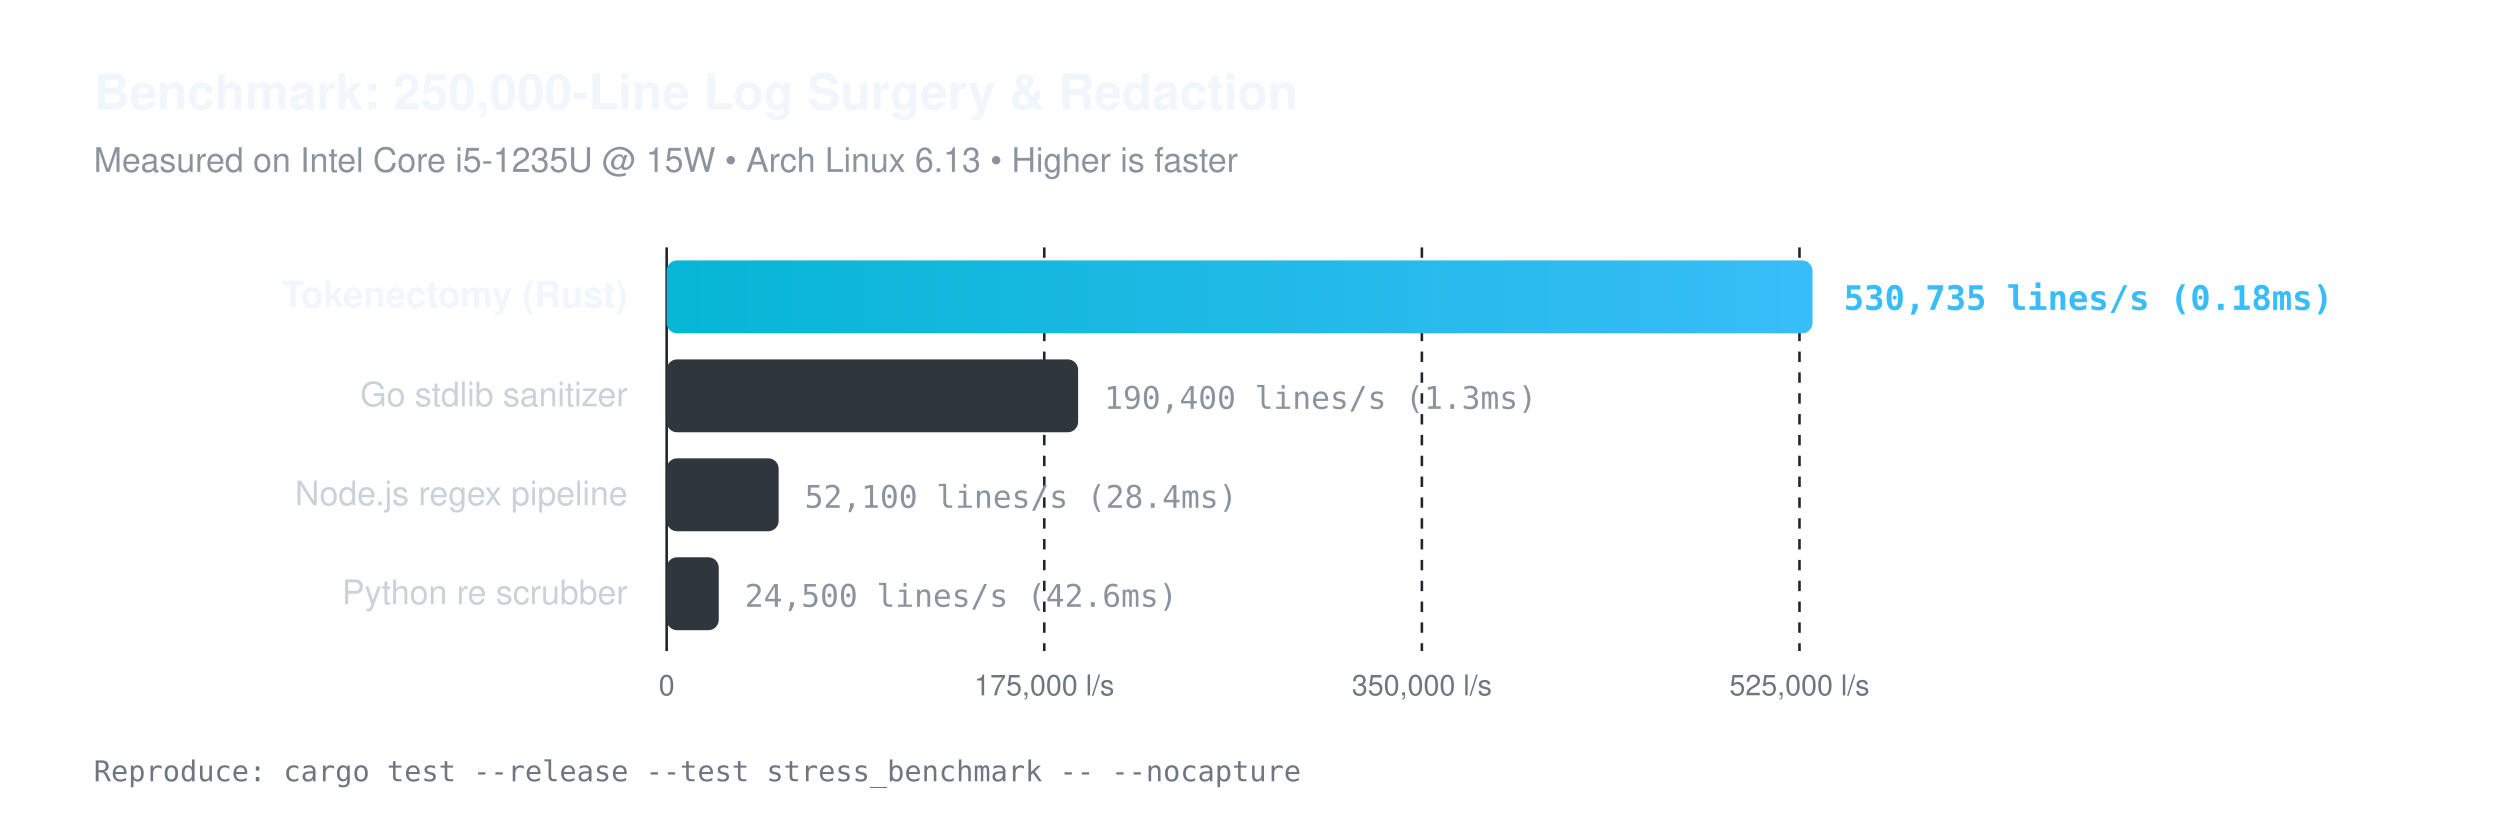
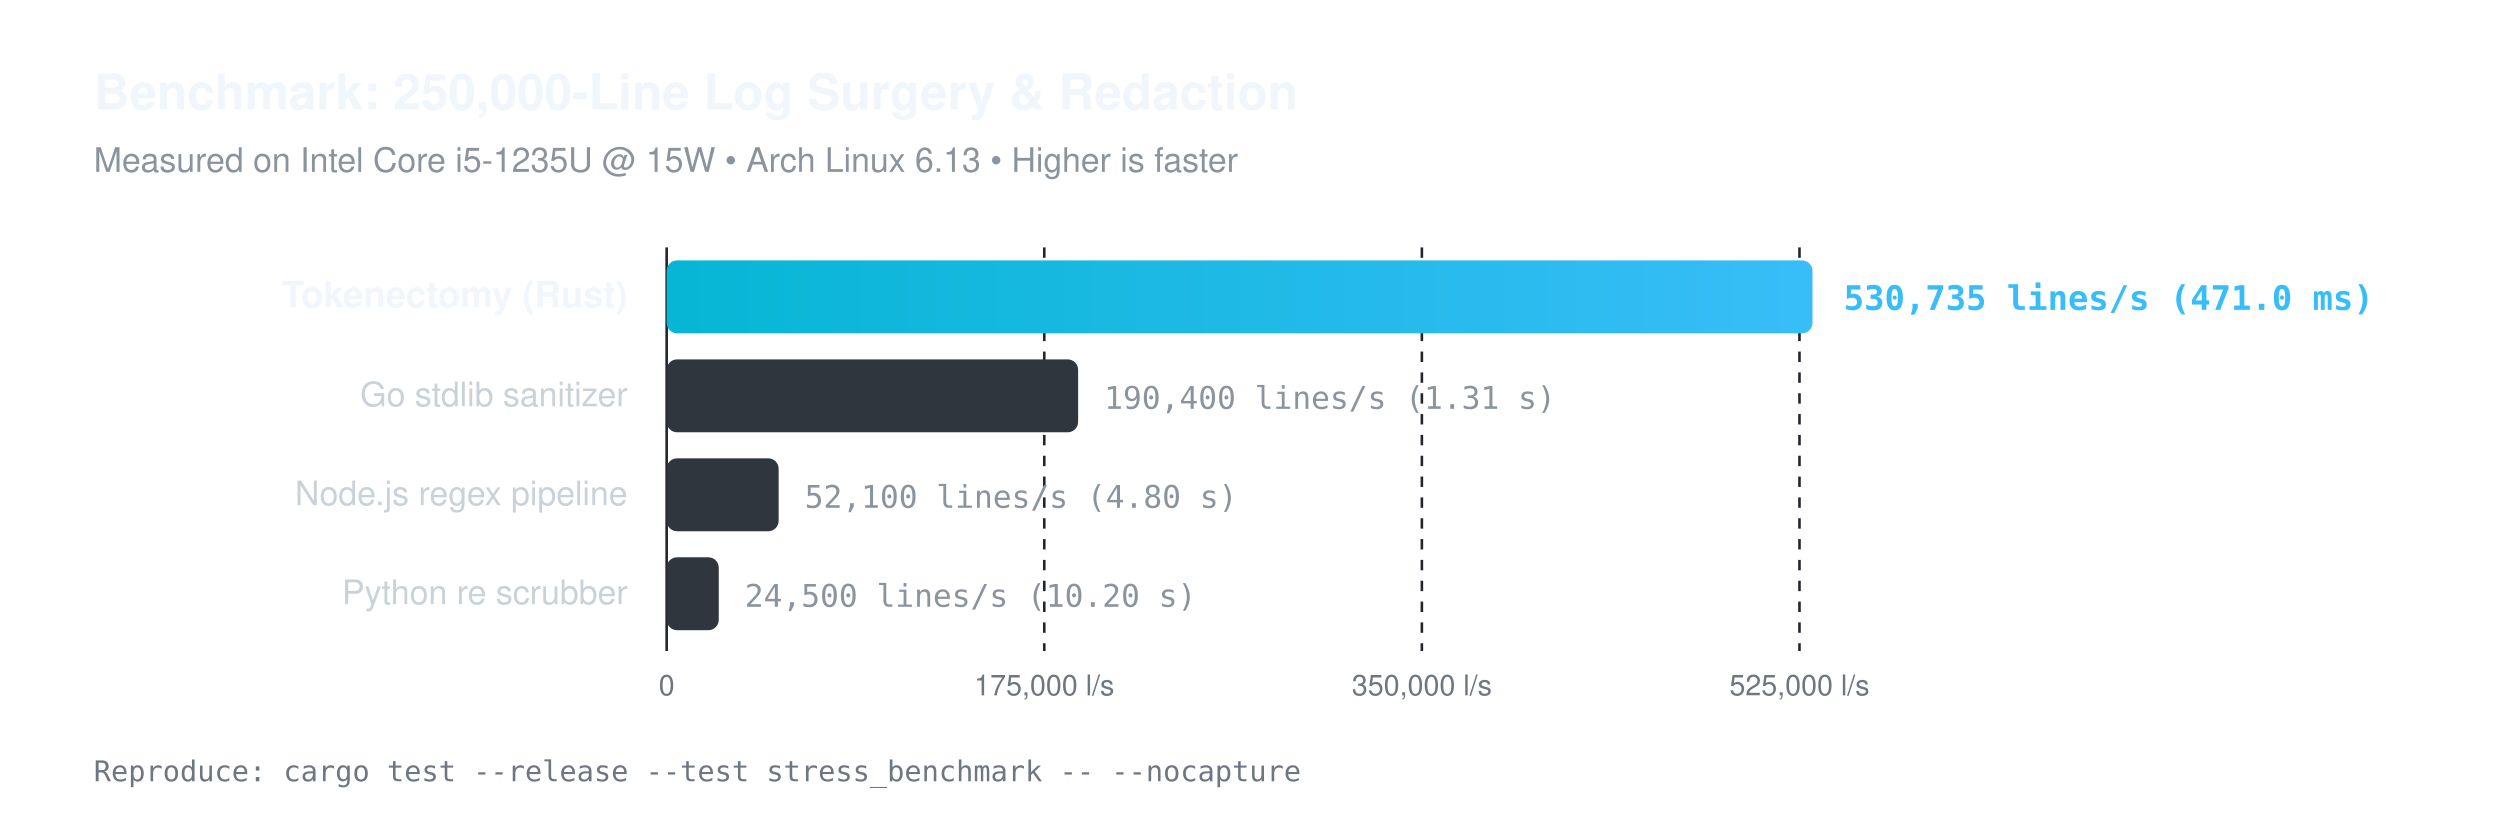
<svg xmlns="http://www.w3.org/2000/svg" viewBox="0 0 960 320" width="100%" height="100%" style="background:#0d1117; font-family: -apple-system, BlinkMacSystemFont, 'Segoe UI', Helvetica, Arial, sans-serif;">
  <defs>
    <linearGradient id="barCyan" x1="0%" y1="0%" x2="100%" y2="0%">
      <stop offset="0%" stop-color="#06b6d4" />
      <stop offset="100%" stop-color="#38bdf8" />
    </linearGradient>
  </defs>
  <text x="36" y="42" fill="#f0f6fc" font-size="19" font-weight="700">Benchmark: 250,000-Line Log Surgery &amp; Redaction</text>
  <text x="36" y="66" fill="#8b949e" font-size="13">Measured on Intel Core i5-1235U @ 15W • Arch Linux 6.13 • Higher is faster</text>
  <g transform="translate(36, 95)">
    <line x1="220" y1="0" x2="220" y2="155" stroke="#21262d" stroke-width="1" />
    <line x1="365" y1="0" x2="365" y2="155" stroke="#21262d" stroke-width="1" stroke-dasharray="4,4" />
    <line x1="510" y1="0" x2="510" y2="155" stroke="#21262d" stroke-width="1" stroke-dasharray="4,4" />
    <line x1="655" y1="0" x2="655" y2="155" stroke="#21262d" stroke-width="1" stroke-dasharray="4,4" />
    <text x="220" y="172" fill="#6e7681" font-size="11" text-anchor="middle">0</text>
    <text x="365" y="172" fill="#6e7681" font-size="11" text-anchor="middle">175,000 l/s</text>
    <text x="510" y="172" fill="#6e7681" font-size="11" text-anchor="middle">350,000 l/s</text>
    <text x="655" y="172" fill="#6e7681" font-size="11" text-anchor="middle">525,000 l/s</text>
    <text x="205" y="23" fill="#f0f6fc" font-size="14" font-weight="700" text-anchor="end">Tokenectomy (Rust)</text>
    <rect x="220" y="5" width="440" height="28" rx="4" fill="url(#barCyan)" />
-     <text x="672" y="24" fill="#38bdf8" font-size="13" font-weight="700" font-family="monospace">530,735 lines/s (0.18ms)</text>
+     <text x="672" y="24" fill="#38bdf8" font-size="13" font-weight="700" font-family="monospace">530,735 lines/s (471.0 ms)</text>
    <text x="205" y="61" fill="#c9d1d9" font-size="13" text-anchor="end">Go stdlib sanitizer</text>
    <rect x="220" y="43" width="158" height="28" rx="4" fill="#30363d" />
-     <text x="388" y="62" fill="#8b949e" font-size="12" font-family="monospace">190,400 lines/s (1.3ms)</text>
+     <text x="388" y="62" fill="#8b949e" font-size="12" font-family="monospace">190,400 lines/s (1.31 s)</text>
    <text x="205" y="99" fill="#c9d1d9" font-size="13" text-anchor="end">Node.js regex pipeline</text>
    <rect x="220" y="81" width="43" height="28" rx="4" fill="#30363d" />
-     <text x="273" y="100" fill="#8b949e" font-size="12" font-family="monospace">52,100 lines/s (28.4ms)</text>
+     <text x="273" y="100" fill="#8b949e" font-size="12" font-family="monospace">52,100 lines/s (4.80 s)</text>
    <text x="205" y="137" fill="#c9d1d9" font-size="13" text-anchor="end">Python re scrubber</text>
    <rect x="220" y="119" width="20" height="28" rx="4" fill="#30363d" />
-     <text x="250" y="138" fill="#8b949e" font-size="12" font-family="monospace">24,500 lines/s (42.6ms)</text>
+     <text x="250" y="138" fill="#8b949e" font-size="12" font-family="monospace">24,500 lines/s (10.20 s)</text>
  </g>
  <text x="36" y="300" fill="#6e7681" font-size="11" font-family="monospace">Reproduce: cargo test --release --test stress_benchmark -- --nocapture</text>
</svg>
